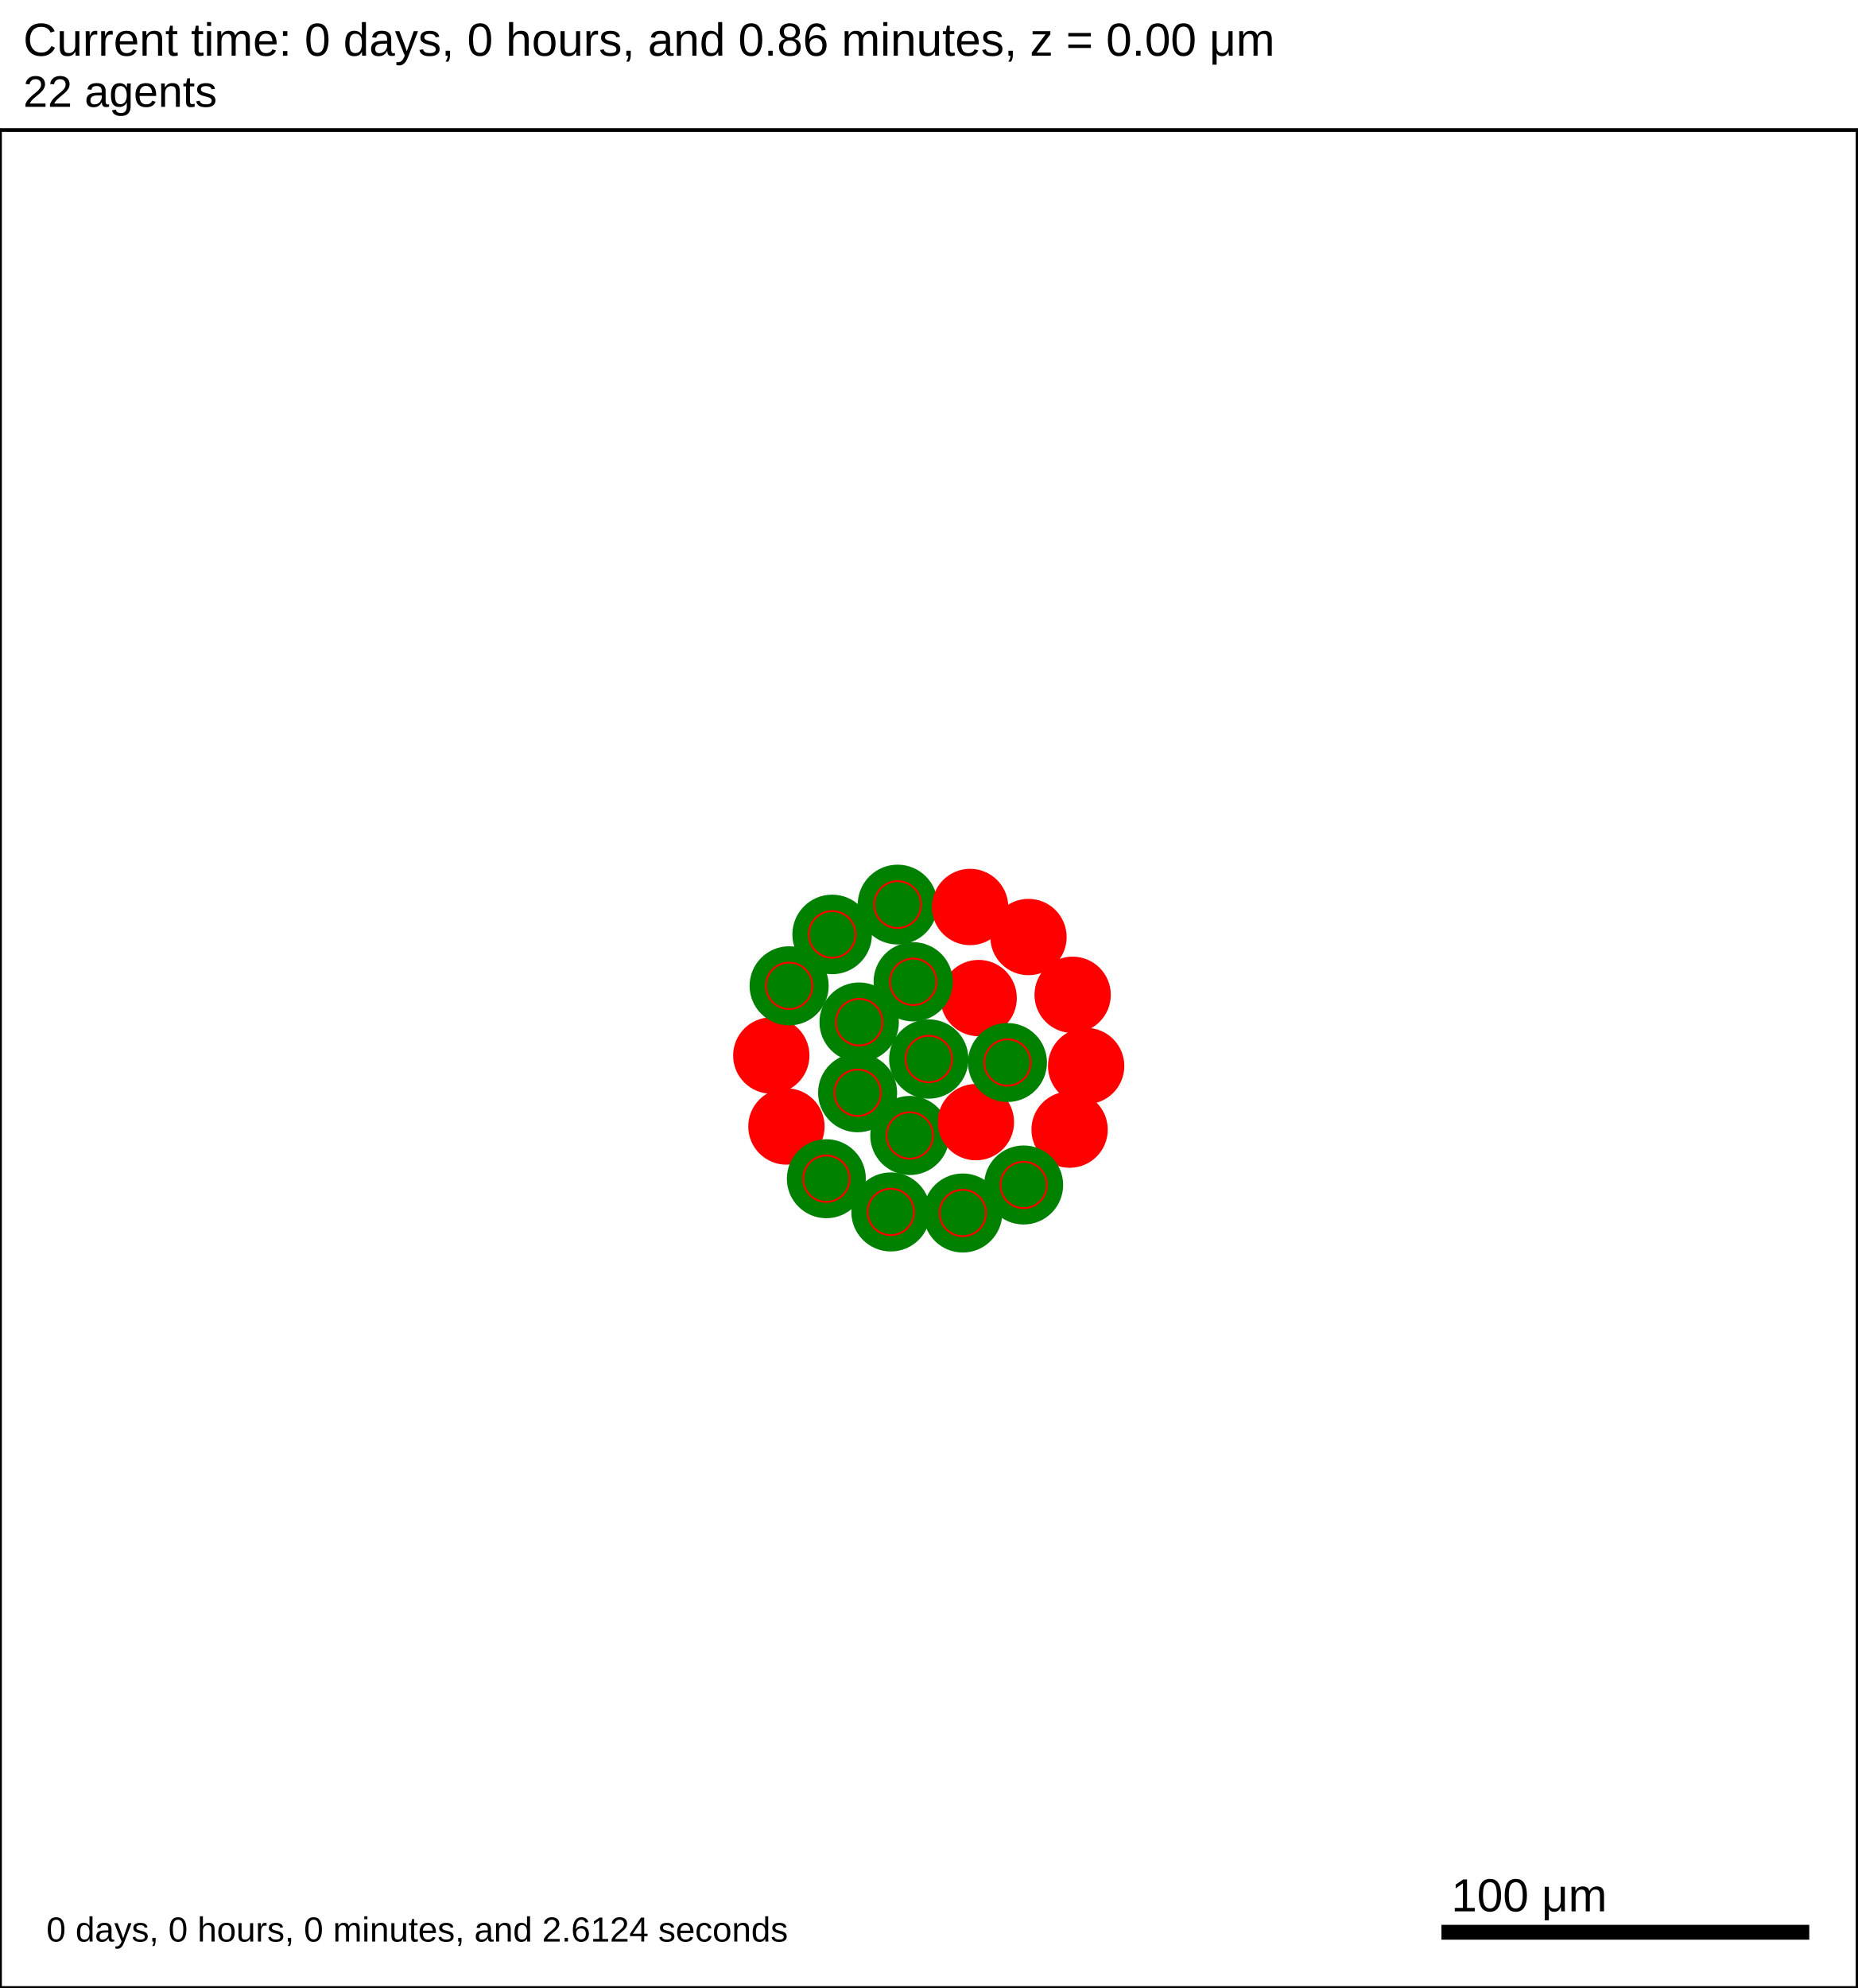
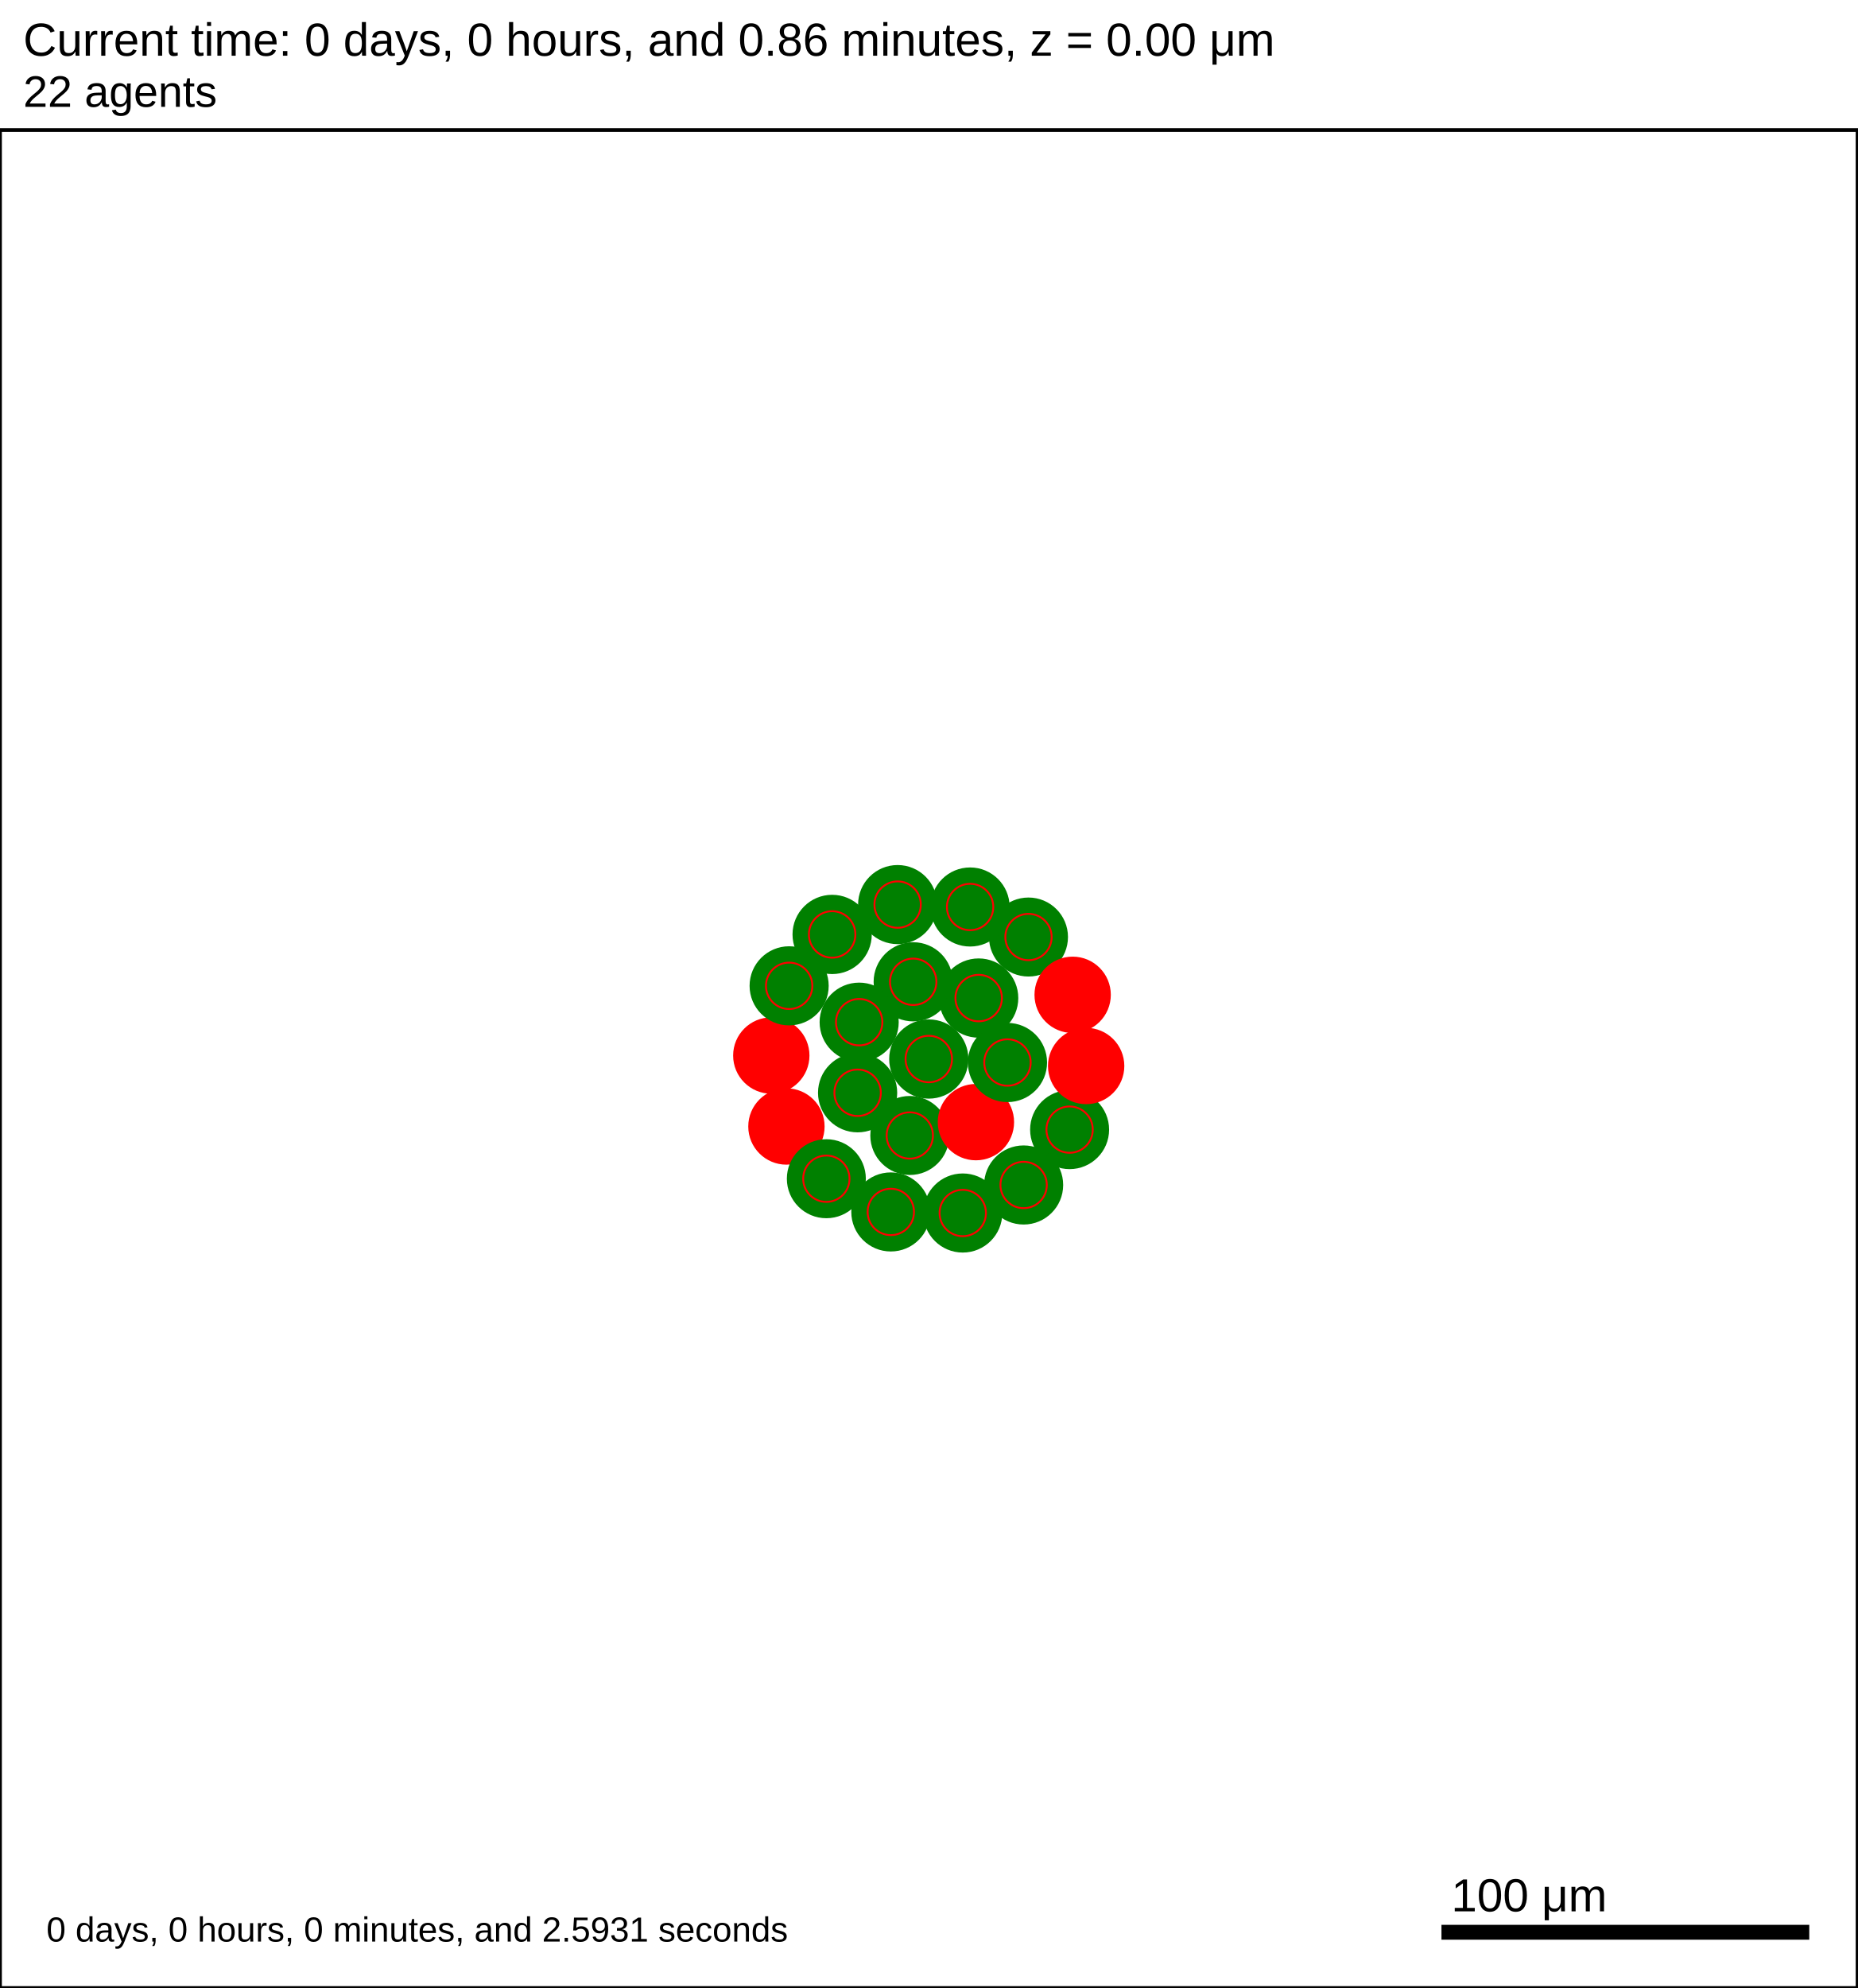
<svg xmlns="http://www.w3.org/2000/svg" version="1.1" width="500" height="535" id="svg2">
  <rect x="0" y="0" width="500" height="535" stroke-width="1" stroke="white" fill="white" />
  <text x="6.25" y="15" font-family="Arial" font-size="12.5" fill="black">
   Current time: 0 days, 0 hours, and 0.86 minutes, z = 0.00 μm
  </text>
  <text x="6.25" y="28.75" font-family="Arial" font-size="11.875" fill="black">
   22 agents
  </text>
  <g id="tissue" transform="translate(0,535) scale(1,-1)">
    <g id="ECM">
  </g>
    <g id="cells">
      <g id="cell0">
-         <circle cx="250" cy="250" r="10.424" stroke-width="0.5" stroke="green" fill="green" />
-         <circle cx="250" cy="250" r="6.259" stroke-width="0.5" stroke="red" fill="green" />
+         <circle cx="250" cy="250" r="10.412" stroke-width="0.5" stroke="green" fill="green" />
+         <circle cx="250" cy="250" r="6.252" stroke-width="0.5" stroke="red" fill="green" />
      </g>
      <g id="cell1">
-         <circle cx="230.842" cy="240.923" r="10.387" stroke-width="0.5" stroke="green" fill="green" />
-         <circle cx="230.842" cy="240.923" r="6.237" stroke-width="0.5" stroke="red" fill="green" />
+         <circle cx="230.842" cy="240.923" r="10.408" stroke-width="0.5" stroke="green" fill="green" />
+         <circle cx="230.842" cy="240.923" r="6.25" stroke-width="0.5" stroke="red" fill="green" />
      </g>
      <g id="cell2">
-         <circle cx="263.426" cy="266.406" r="10.023" stroke-width="0.5" stroke="red" fill="red" />
-         <circle cx="263.426" cy="266.406" r="6.018" stroke-width="0.5" stroke="red" fill="red" />
+         <circle cx="263.426" cy="266.406" r="10.416" stroke-width="0.5" stroke="green" fill="green" />
+         <circle cx="263.426" cy="266.406" r="6.255" stroke-width="0.5" stroke="red" fill="green" />
      </g>
      <g id="cell3">
-         <circle cx="244.892" cy="229.425" r="10.397" stroke-width="0.5" stroke="green" fill="green" />
-         <circle cx="244.892" cy="229.425" r="6.243" stroke-width="0.5" stroke="red" fill="green" />
+         <circle cx="244.892" cy="229.425" r="10.381" stroke-width="0.5" stroke="green" fill="green" />
+         <circle cx="244.892" cy="229.425" r="6.234" stroke-width="0.5" stroke="red" fill="green" />
      </g>
      <g id="cell4">
-         <circle cx="245.806" cy="270.781" r="10.412" stroke-width="0.5" stroke="green" fill="green" />
-         <circle cx="245.806" cy="270.781" r="6.252" stroke-width="0.5" stroke="red" fill="green" />
+         <circle cx="245.806" cy="270.781" r="10.401" stroke-width="0.5" stroke="green" fill="green" />
+         <circle cx="245.806" cy="270.781" r="6.246" stroke-width="0.5" stroke="red" fill="green" />
      </g>
      <g id="cell5">
        <circle cx="262.688" cy="233.016" r="10.023" stroke-width="0.5" stroke="red" fill="red" />
        <circle cx="262.688" cy="233.016" r="6.018" stroke-width="0.5" stroke="red" fill="red" />
      </g>
      <g id="cell6">
-         <circle cx="231.262" cy="259.916" r="10.437" stroke-width="0.5" stroke="green" fill="green" />
-         <circle cx="231.262" cy="259.916" r="6.267" stroke-width="0.5" stroke="red" fill="green" />
+         <circle cx="231.262" cy="259.916" r="10.397" stroke-width="0.5" stroke="green" fill="green" />
+         <circle cx="231.262" cy="259.916" r="6.243" stroke-width="0.5" stroke="red" fill="green" />
      </g>
      <g id="cell7">
-         <circle cx="271.179" cy="249.063" r="10.381" stroke-width="0.5" stroke="green" fill="green" />
-         <circle cx="271.179" cy="249.063" r="6.234" stroke-width="0.5" stroke="red" fill="green" />
+         <circle cx="271.179" cy="249.063" r="10.408" stroke-width="0.5" stroke="green" fill="green" />
+         <circle cx="271.179" cy="249.063" r="6.25" stroke-width="0.5" stroke="red" fill="green" />
      </g>
      <g id="cell8">
-         <circle cx="259.149" cy="208.562" r="10.387" stroke-width="0.5" stroke="green" fill="green" />
-         <circle cx="259.149" cy="208.562" r="6.237" stroke-width="0.5" stroke="red" fill="green" />
+         <circle cx="259.148" cy="208.561" r="10.394" stroke-width="0.5" stroke="green" fill="green" />
+         <circle cx="259.148" cy="208.561" r="6.241" stroke-width="0.5" stroke="red" fill="green" />
      </g>
      <g id="cell9">
        <circle cx="211.683" cy="231.845" r="10.023" stroke-width="0.5" stroke="red" fill="red" />
        <circle cx="211.683" cy="231.845" r="6.018" stroke-width="0.5" stroke="red" fill="red" />
      </g>
      <g id="cell10">
-         <circle cx="223.99" cy="283.531" r="10.456" stroke-width="0.5" stroke="green" fill="green" />
-         <circle cx="223.99" cy="283.531" r="6.279" stroke-width="0.5" stroke="red" fill="green" />
+         <circle cx="223.989" cy="283.53" r="10.416" stroke-width="0.5" stroke="green" fill="green" />
+         <circle cx="223.989" cy="283.53" r="6.255" stroke-width="0.5" stroke="red" fill="green" />
      </g>
      <g id="cell11">
-         <circle cx="276.838" cy="282.832" r="10.023" stroke-width="0.5" stroke="red" fill="red" />
-         <circle cx="276.838" cy="282.832" r="6.018" stroke-width="0.5" stroke="red" fill="red" />
+         <circle cx="276.838" cy="282.832" r="10.381" stroke-width="0.5" stroke="green" fill="green" />
+         <circle cx="276.838" cy="282.832" r="6.234" stroke-width="0.5" stroke="red" fill="green" />
      </g>
      <g id="cell12">
-         <circle cx="287.906" cy="231.002" r="10.023" stroke-width="0.5" stroke="red" fill="red" />
-         <circle cx="287.906" cy="231.002" r="6.018" stroke-width="0.5" stroke="red" fill="red" />
+         <circle cx="287.906" cy="231.002" r="10.381" stroke-width="0.5" stroke="green" fill="green" />
+         <circle cx="287.906" cy="231.002" r="6.234" stroke-width="0.5" stroke="red" fill="green" />
      </g>
      <g id="cell13">
-         <circle cx="239.783" cy="208.849" r="10.387" stroke-width="0.5" stroke="green" fill="green" />
-         <circle cx="239.783" cy="208.849" r="6.237" stroke-width="0.5" stroke="red" fill="green" />
+         <circle cx="239.783" cy="208.849" r="10.391" stroke-width="0.5" stroke="green" fill="green" />
+         <circle cx="239.783" cy="208.849" r="6.239" stroke-width="0.5" stroke="red" fill="green" />
      </g>
      <g id="cell14">
        <circle cx="207.61" cy="250.938" r="10.023" stroke-width="0.5" stroke="red" fill="red" />
        <circle cx="207.61" cy="250.938" r="6.018" stroke-width="0.5" stroke="red" fill="red" />
      </g>
      <g id="cell15">
-         <circle cx="241.613" cy="291.562" r="10.493" stroke-width="0.5" stroke="green" fill="green" />
-         <circle cx="241.613" cy="291.562" r="6.301" stroke-width="0.5" stroke="red" fill="green" />
+         <circle cx="241.613" cy="291.562" r="10.394" stroke-width="0.5" stroke="green" fill="green" />
+         <circle cx="241.613" cy="291.562" r="6.241" stroke-width="0.5" stroke="red" fill="green" />
      </g>
      <g id="cell16">
        <circle cx="288.725" cy="267.282" r="10.023" stroke-width="0.5" stroke="red" fill="red" />
        <circle cx="288.725" cy="267.282" r="6.018" stroke-width="0.5" stroke="red" fill="red" />
      </g>
      <g id="cell17">
-         <circle cx="275.532" cy="216.104" r="10.384" stroke-width="0.5" stroke="green" fill="green" />
-         <circle cx="275.532" cy="216.104" r="6.235" stroke-width="0.5" stroke="red" fill="green" />
+         <circle cx="275.531" cy="216.104" r="10.394" stroke-width="0.5" stroke="green" fill="green" />
+         <circle cx="275.531" cy="216.104" r="6.241" stroke-width="0.5" stroke="red" fill="green" />
      </g>
      <g id="cell18">
        <circle cx="222.428" cy="217.789" r="10.381" stroke-width="0.5" stroke="green" fill="green" />
        <circle cx="222.428" cy="217.789" r="6.234" stroke-width="0.5" stroke="red" fill="green" />
      </g>
      <g id="cell19">
-         <circle cx="212.414" cy="269.7" r="10.397" stroke-width="0.5" stroke="green" fill="green" />
-         <circle cx="212.414" cy="269.7" r="6.243" stroke-width="0.5" stroke="red" fill="green" />
+         <circle cx="212.413" cy="269.699" r="10.397" stroke-width="0.5" stroke="green" fill="green" />
+         <circle cx="212.413" cy="269.699" r="6.243" stroke-width="0.5" stroke="red" fill="green" />
      </g>
      <g id="cell20">
-         <circle cx="261.124" cy="290.915" r="10.023" stroke-width="0.5" stroke="red" fill="red" />
-         <circle cx="261.124" cy="290.915" r="6.018" stroke-width="0.5" stroke="red" fill="red" />
+         <circle cx="261.124" cy="290.915" r="10.391" stroke-width="0.5" stroke="green" fill="green" />
+         <circle cx="261.124" cy="290.915" r="6.239" stroke-width="0.5" stroke="red" fill="green" />
      </g>
      <g id="cell21">
        <circle cx="292.359" cy="248.125" r="10.023" stroke-width="0.5" stroke="red" fill="red" />
        <circle cx="292.359" cy="248.125" r="6.018" stroke-width="0.5" stroke="red" fill="red" />
      </g>
    </g>
  </g>
  <rect x="387.5" y="517.5" width="100" height="5" stroke-width="1" stroke="rgb(255,255,255)" fill="rgb(0,0,0)" />
  <text x="390.625" y="514.375" font-family="Arial" font-size="12.5" fill="black">
   100 μm
  </text>
  <text x="12.5" y="522.5" font-family="Arial" font-size="9.375" fill="black">
-    0 days, 0 hours, 0 minutes, and 2.6124 seconds
+    0 days, 0 hours, 0 minutes, and 2.5931 seconds
  </text>
  <rect x="0" y="35" width="500" height="500" stroke-width="1" stroke="rgb(0,0,0)" fill="none" />
</svg>
